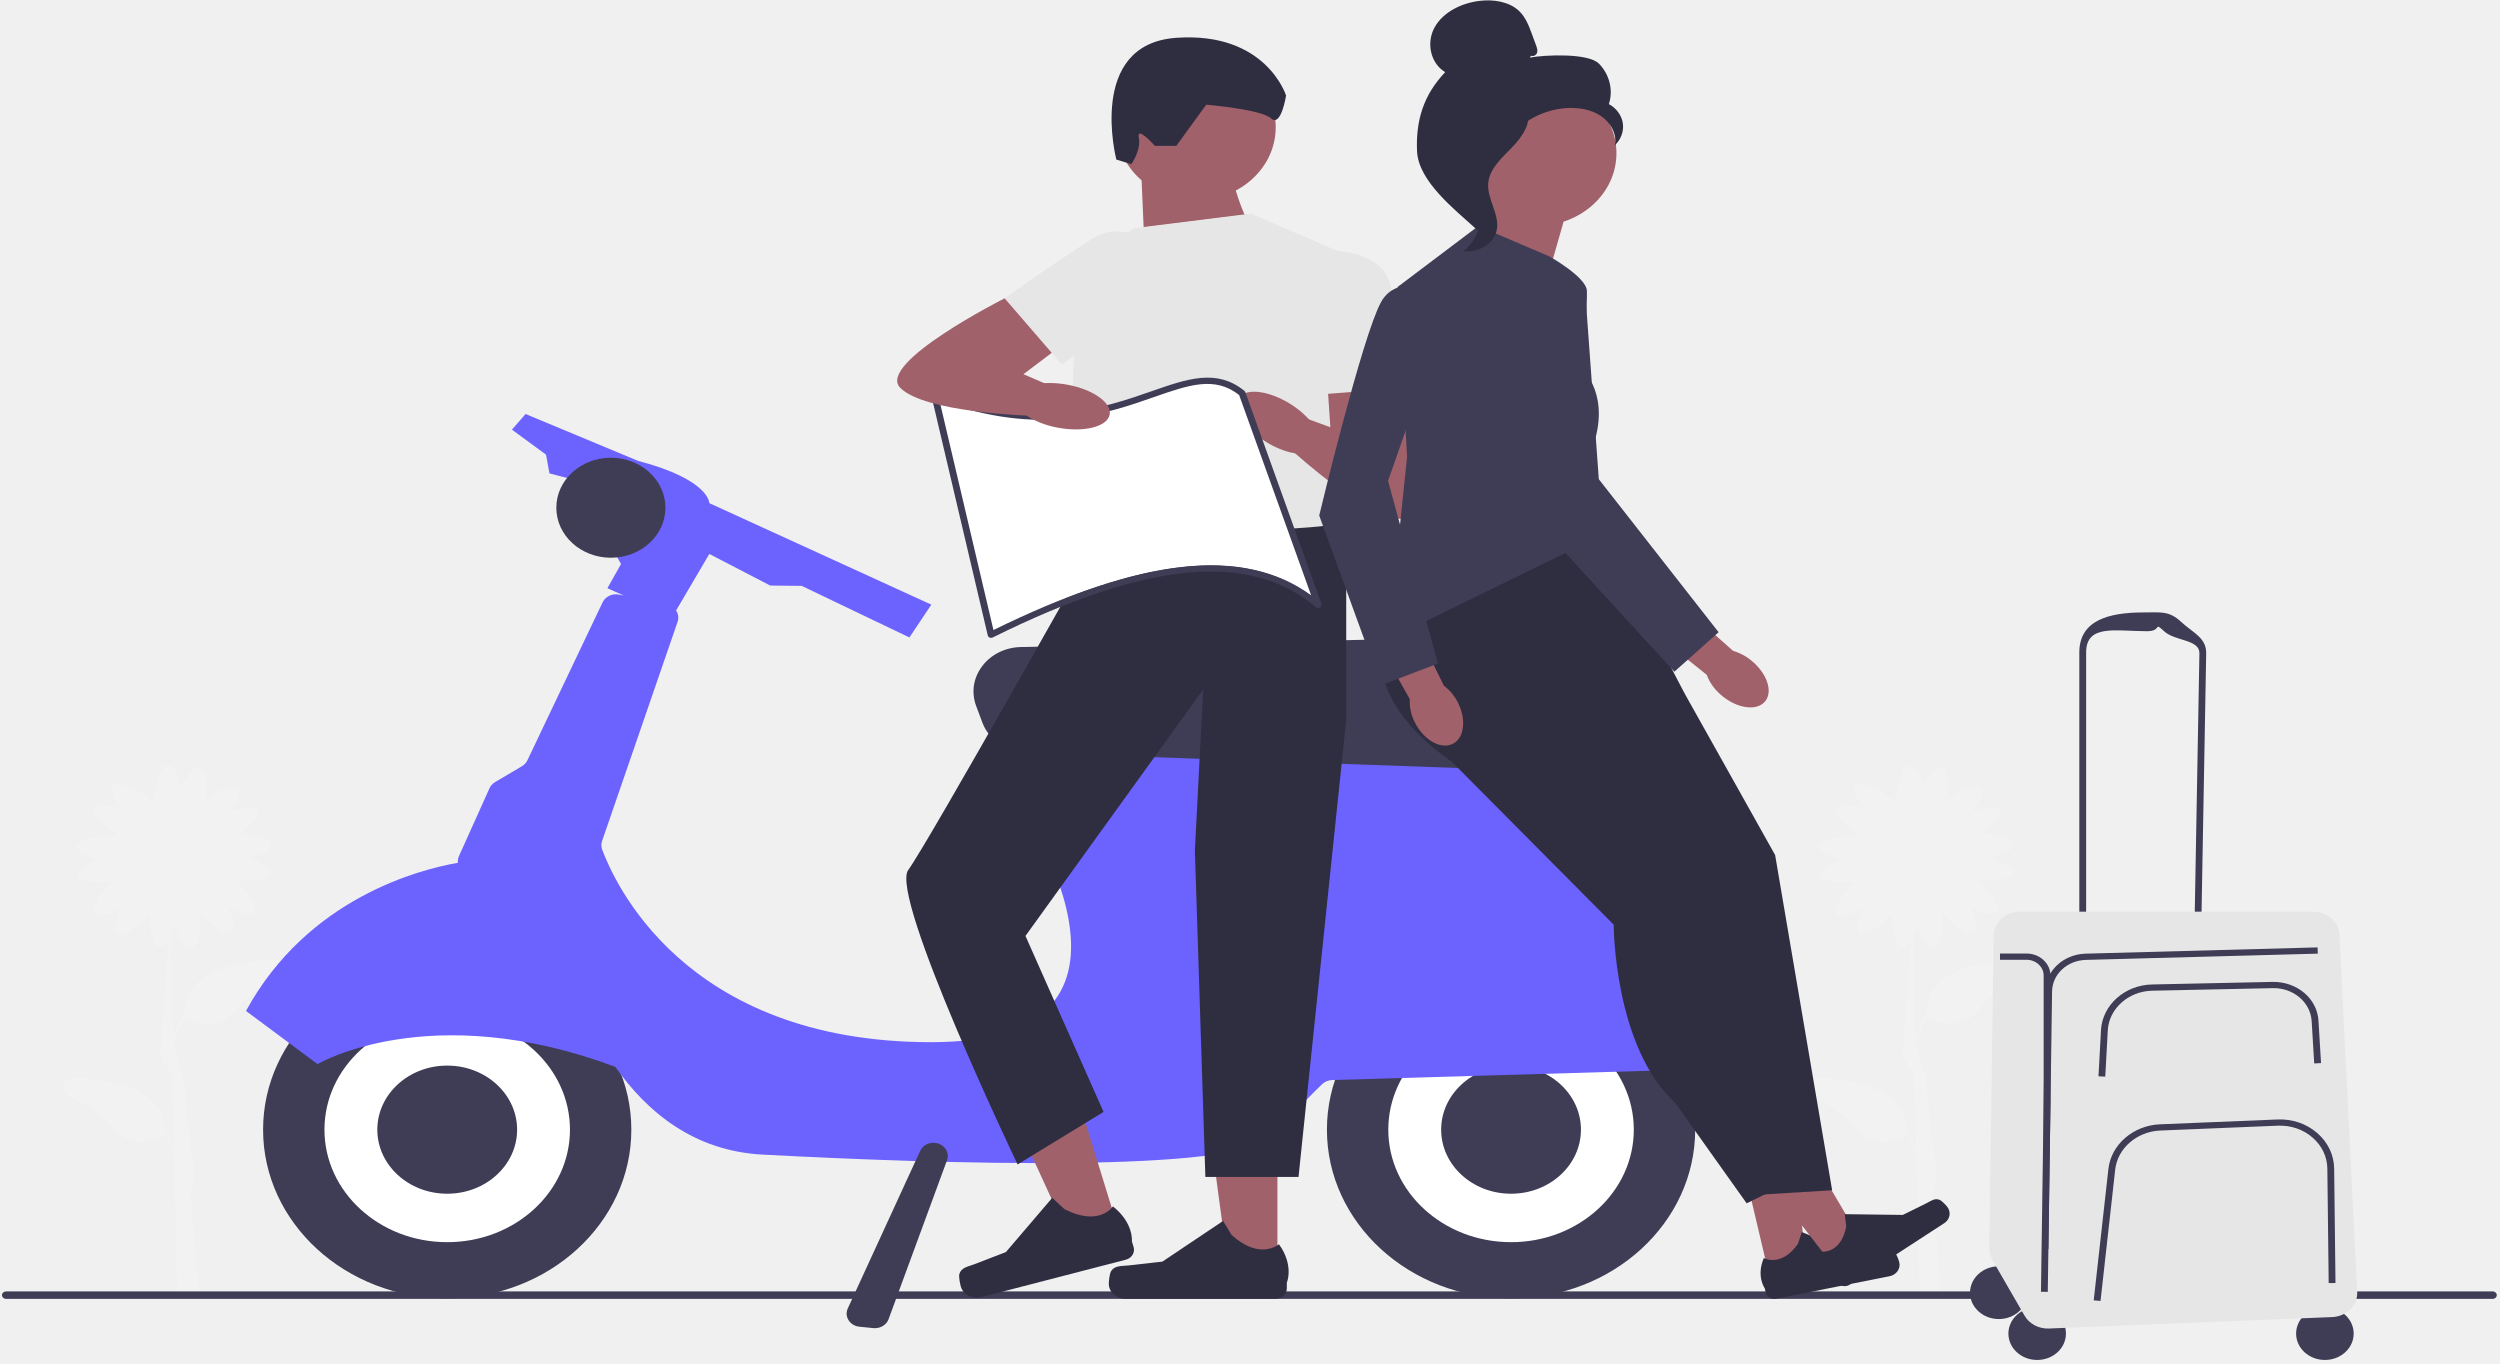
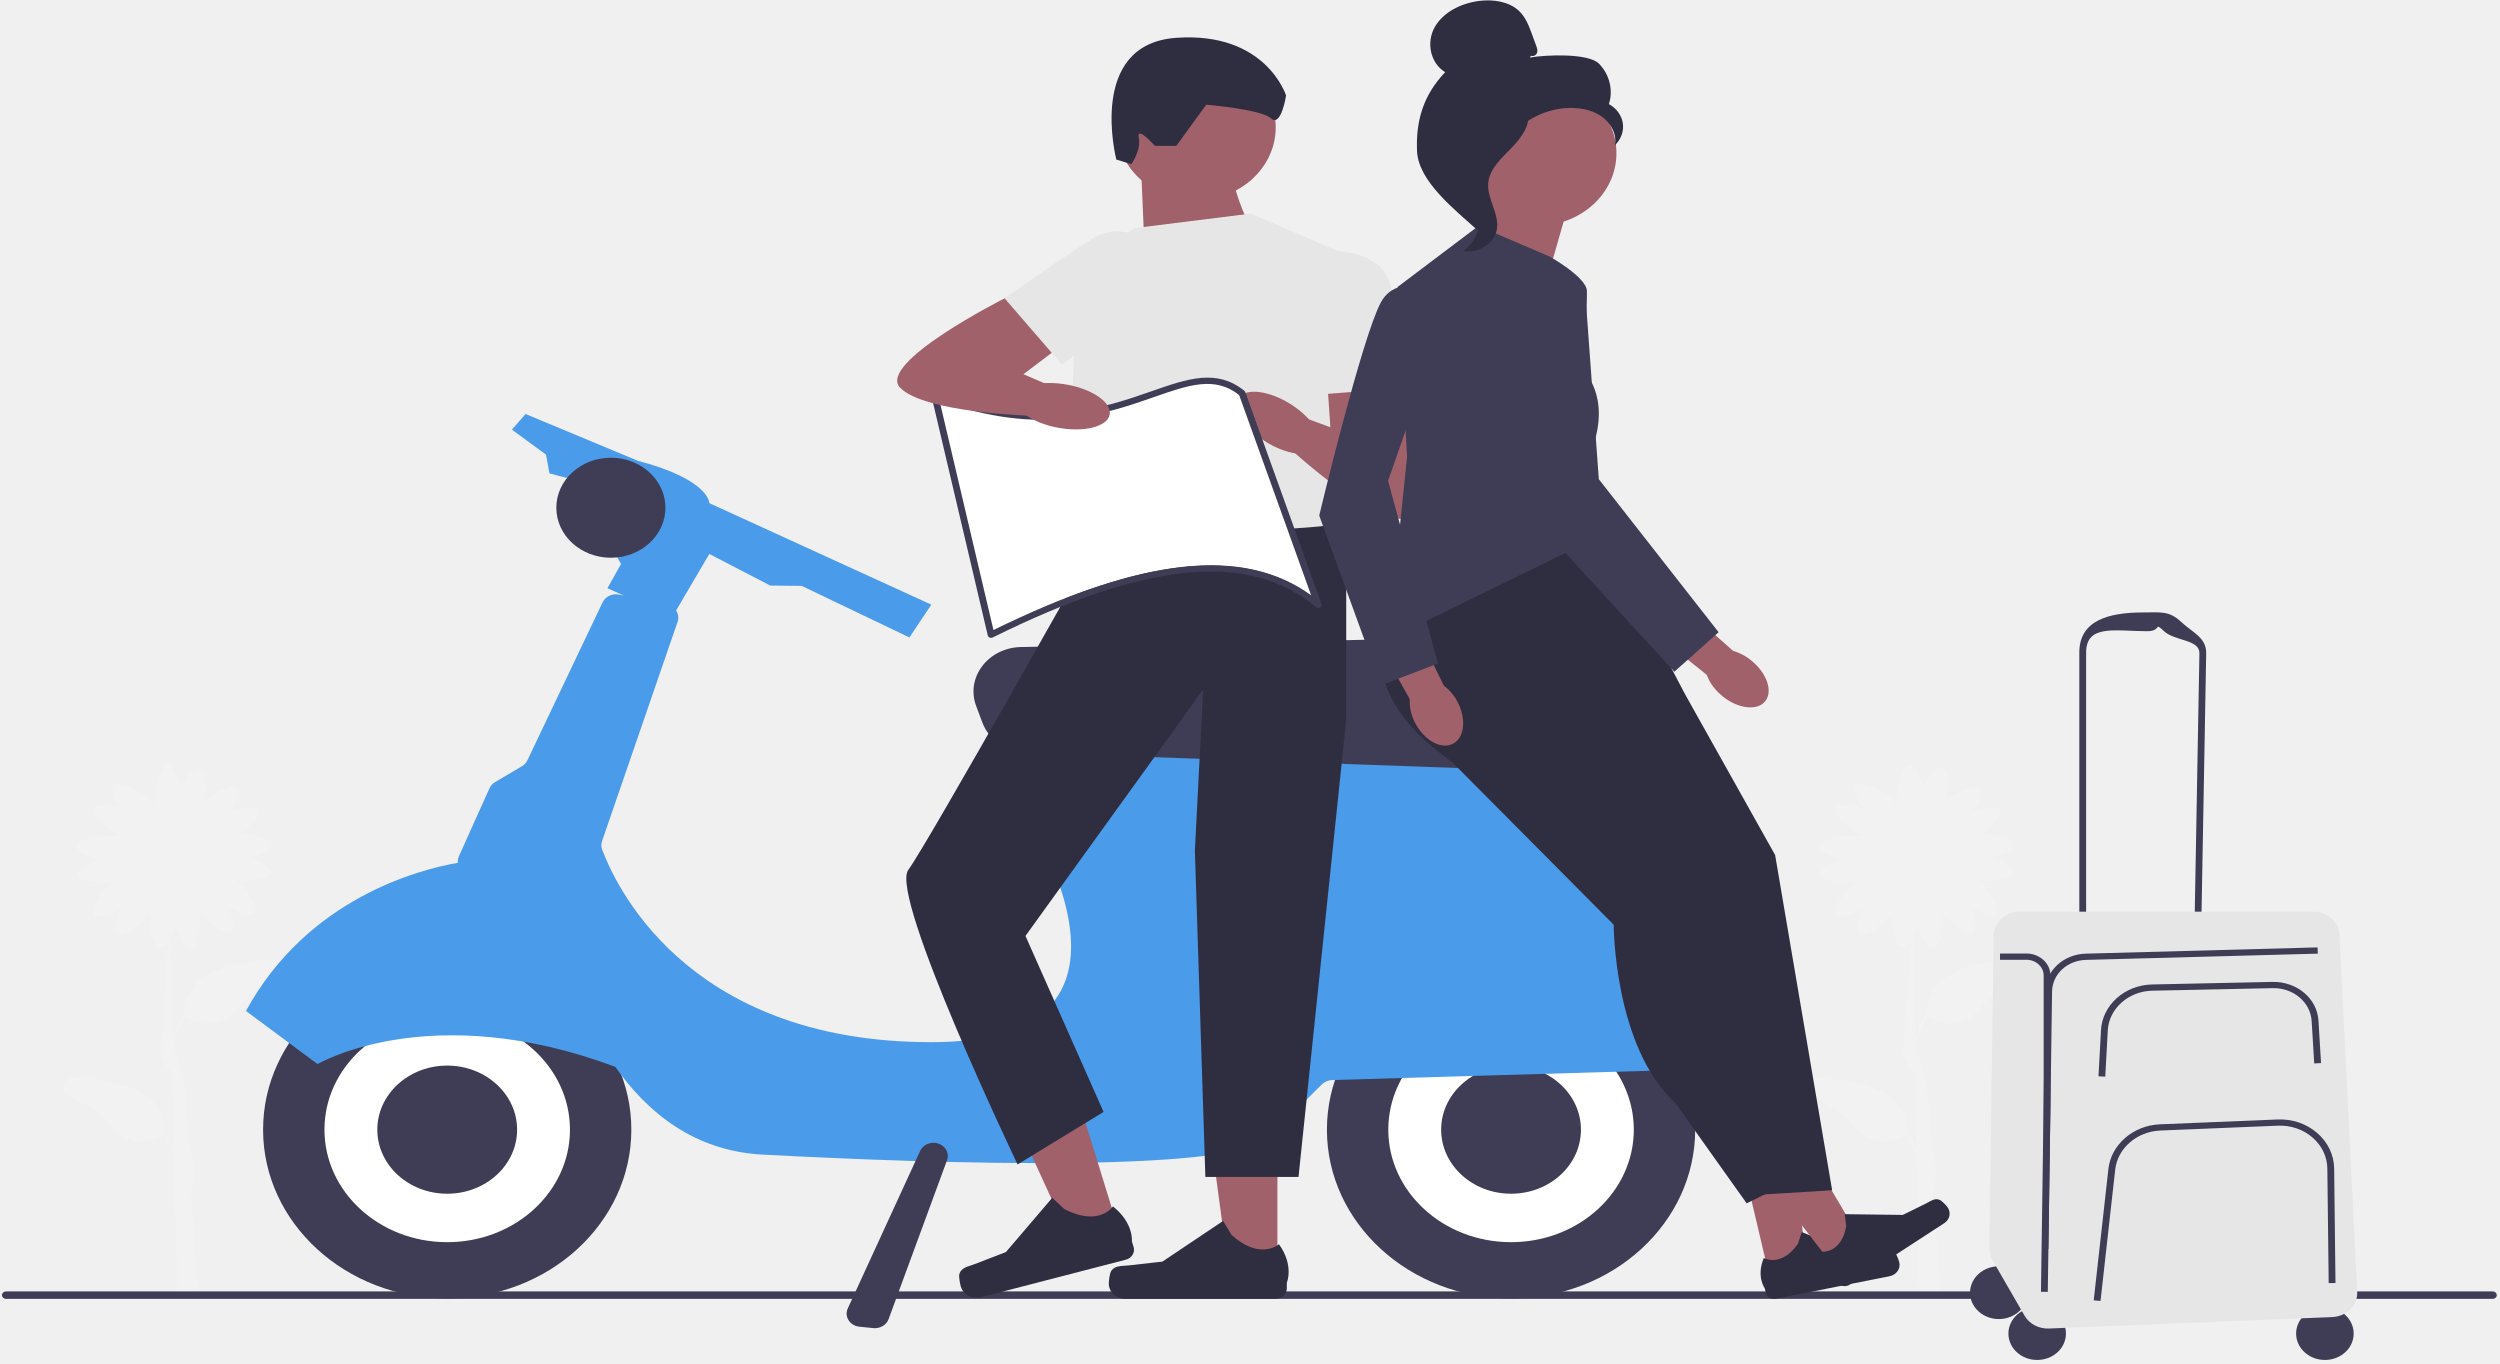
<svg xmlns="http://www.w3.org/2000/svg" width="660" height="360" viewBox="0 0 660 360" fill="none">
  <g clip-path="url(#clip0_333_568)">
    <path d="M72.065 253.223C69.221 253.503 66.115 253.924 62.812 254.543C48.814 257.158 48.517 265.871 48.643 267.868L48.544 267.81C47.139 269.881 46.257 271.977 45.717 273.949L45.078 247.241C45.492 246.449 45.87 245.55 46.185 244.634C47.23 247.596 48.949 250.385 50.434 250.203C52.361 249.964 53.198 244.766 52.838 241.078C55.286 243.966 59.409 247.06 60.966 246.102C62.208 245.343 61.47 242.208 60.12 239.353C62.947 240.913 66.079 241.936 67.051 240.946C68.375 239.593 65.197 234.98 62.271 232.406C66.187 232.745 71.174 232.167 71.507 230.533C71.777 229.188 68.807 227.489 65.629 226.391C68.816 225.624 71.804 224.279 71.705 222.951C71.588 221.375 67.159 220.311 63.334 220.154C66.214 218.091 68.861 215.228 68.05 213.941C67.303 212.753 63.847 213.215 60.651 214.263C62.541 211.788 63.874 208.991 62.856 208.034C61.596 206.845 57.122 208.9 54.062 211.169C54.656 207.629 54.359 203.166 52.622 202.761C51.172 202.423 49.12 205.022 47.716 207.852C47.094 204.882 45.834 202.06 44.385 202.06C42.315 202.06 40.64 207.778 40.64 211.507C40.64 211.722 40.64 211.92 40.658 212.109C40.451 211.887 40.208 211.656 39.938 211.416C37.022 208.817 31.378 205.938 29.928 207.299C28.92 208.256 30.243 211.045 32.134 213.529C28.938 212.481 25.472 212.019 24.734 213.207C23.735 214.799 28.011 218.784 31.485 220.715C31.279 220.69 31.053 220.674 30.819 220.657C26.76 220.401 20.422 221.548 20.278 223.438C20.179 224.766 23.159 226.111 26.355 226.878C23.177 227.976 20.215 229.675 20.476 231.02C20.8 232.654 25.788 233.231 29.712 232.893C26.787 235.467 23.609 240.079 24.932 241.433C25.904 242.423 29.037 241.4 31.864 239.84C30.504 242.695 29.775 245.83 31.017 246.589C32.656 247.596 37.166 244.089 39.533 241.078C39.29 244.766 40.253 249.832 42.162 250.03C42.963 250.112 43.809 249.329 44.574 248.132L42.414 276.836C41.91 280.178 45.141 282.364 45.429 283.734L45.897 303.173C45.366 301.787 44.664 300.368 43.701 298.965L43.602 299.023C43.728 297.026 43.431 288.313 29.433 285.698C26.13 285.079 23.024 284.658 20.179 284.378C16.822 284.048 15.508 288.264 18.541 289.625C22.934 291.597 27.066 294.081 29.226 297.018C34.735 304.534 42.342 300.194 43.431 299.518C44.637 301.366 45.429 303.222 45.933 304.988L46.185 315.31C46.122 315.557 46.086 315.689 46.077 315.697L46.194 315.73L46.797 340.714L52.361 340.672L50.371 315.136C50.704 313.759 51.73 309.064 50.371 304.196L48.382 284.13L45.789 276.242C46.167 273.8 47.041 271.061 48.823 268.346C49.903 269.023 57.519 273.371 63.028 265.846C65.179 262.909 69.32 260.426 73.713 258.454C76.746 257.092 75.441 252.876 72.074 253.206L72.065 253.223ZM46.653 312.331L46.545 307.958C46.752 309.608 46.743 311.102 46.653 312.331Z" fill="#F2F2F2" />
    <path d="M0.52 341.918C0.52 342.463 0.997 342.9 1.591 342.9H658.077C658.671 342.9 659.148 342.463 659.148 341.918C659.148 341.374 658.671 340.937 658.077 340.937H1.591C0.997 340.937 0.52 341.374 0.52 341.918Z" fill="#3F3D56" />
    <path d="M398.918 342.784C425.764 342.784 447.527 322.837 447.527 298.23C447.527 273.624 425.764 253.676 398.918 253.676C372.071 253.676 350.308 273.624 350.308 298.23C350.308 322.837 372.071 342.784 398.918 342.784Z" fill="#3F3D56" />
    <path d="M398.918 327.933C416.815 327.933 431.324 314.635 431.324 298.23C431.324 281.826 416.815 268.528 398.918 268.528C381.02 268.528 366.511 281.826 366.511 298.23C366.511 314.635 381.02 327.933 398.918 327.933Z" fill="white" />
    <path d="M398.918 315.144C409.109 315.144 417.371 307.572 417.371 298.23C417.371 288.889 409.109 281.316 398.918 281.316C388.726 281.316 380.464 288.889 380.464 298.23C380.464 307.572 388.726 315.144 398.918 315.144Z" fill="#3F3D56" />
    <path d="M118.064 342.784C144.91 342.784 166.673 322.837 166.673 298.23C166.673 273.624 144.91 253.676 118.064 253.676C91.218 253.676 69.455 273.624 69.455 298.23C69.455 322.837 91.218 342.784 118.064 342.784Z" fill="#3F3D56" />
    <path d="M118.064 327.933C135.961 327.933 150.47 314.635 150.47 298.23C150.47 281.826 135.961 268.528 118.064 268.528C100.167 268.528 85.658 281.826 85.658 298.23C85.658 314.635 100.167 327.933 118.064 327.933Z" fill="white" />
-     <path d="M465.413 277.043C459.085 262.414 436.959 217.72 397.549 202.926C397.243 202.811 396.928 202.736 396.604 202.695L270.211 186.103C268.132 185.831 266.187 187.134 265.854 189.04L263.64 201.581C263.487 202.439 263.685 203.322 264.198 204.057C270.616 213.182 311.754 275.137 245.879 275.137C180.005 275.137 161.848 231.928 158.968 224.296C158.698 223.578 158.689 222.802 158.932 222.076L178.898 164.115C179.249 163.083 179.06 162.027 178.484 161.186L187.26 146.244L203.337 154.585L211.664 154.676L240.082 168.29L245.87 159.626L187.26 132.828C187.26 132.828 187.359 126.623 168.456 121.673L138.75 109.297L135.149 113.422L144.151 120.023L145.051 124.973L151.352 126.623L163.955 148.9L160.354 155.286L164.729 157.242L163.478 156.978C161.668 156.598 159.823 157.456 159.085 159.016L139.227 200.732C138.921 201.367 138.417 201.911 137.778 202.291L130.702 206.474C130.045 206.862 129.523 207.431 129.226 208.099L121.143 226.061C120.891 226.622 120.819 227.208 120.882 227.777C110.809 229.527 81.202 237.084 64.936 266.894L83.84 280.92C83.84 280.92 113.473 263.346 162.443 281.646C170.958 293.792 183.371 303.866 201.303 304.815C248.571 307.323 326.886 309.798 335.888 299.897C342.477 292.645 347.059 288.123 349.048 286.217C349.75 285.549 350.704 285.161 351.713 285.128L461.939 281.902C464.612 281.828 466.385 279.336 465.404 277.059L465.413 277.043Z" fill="#6C63FF" />
+     <path d="M465.413 277.043C459.085 262.414 436.959 217.72 397.549 202.926C397.243 202.811 396.928 202.736 396.604 202.695L270.211 186.103C268.132 185.831 266.187 187.134 265.854 189.04L263.64 201.581C263.487 202.439 263.685 203.322 264.198 204.057C270.616 213.182 311.754 275.137 245.879 275.137C180.005 275.137 161.848 231.928 158.968 224.296C158.698 223.578 158.689 222.802 158.932 222.076L178.898 164.115C179.249 163.083 179.06 162.027 178.484 161.186L187.26 146.244L203.337 154.585L211.664 154.676L240.082 168.29L245.87 159.626L187.26 132.828C187.26 132.828 187.359 126.623 168.456 121.673L138.75 109.297L135.149 113.422L144.151 120.023L145.051 124.973L151.352 126.623L163.955 148.9L160.354 155.286L164.729 157.242L163.478 156.978C161.668 156.598 159.823 157.456 159.085 159.016L139.227 200.732C138.921 201.367 138.417 201.911 137.778 202.291L130.702 206.474C130.045 206.862 129.523 207.431 129.226 208.099L121.143 226.061C120.891 226.622 120.819 227.208 120.882 227.777C110.809 229.527 81.202 237.084 64.936 266.894L83.84 280.92C83.84 280.92 113.473 263.346 162.443 281.646C170.958 293.792 183.371 303.866 201.303 304.815C248.571 307.323 326.886 309.798 335.888 299.897C342.477 292.645 347.059 288.123 349.048 286.217C349.75 285.549 350.704 285.161 351.713 285.128L461.939 281.902C464.612 281.828 466.385 279.336 465.404 277.059L465.413 277.043Z" fill="#4B9BEB" />
    <path d="M161.272 147.242C169.227 147.242 175.675 141.332 175.675 134.041C175.675 126.75 169.227 120.84 161.272 120.84C153.318 120.84 146.87 126.75 146.87 134.041C146.87 141.332 153.318 147.242 161.272 147.242Z" fill="#3F3D56" />
    <path d="M391.923 202.984C391.752 202.984 391.581 202.984 391.41 202.976L270.985 198.702C265.656 198.512 261.092 195.402 259.355 190.781L257.708 186.384C256.366 182.803 256.952 178.958 259.31 175.847C261.677 172.737 265.404 170.905 269.536 170.814L393.958 168.191C397.81 168.108 401.519 169.618 404.031 172.341C406.542 175.064 407.568 178.628 406.839 182.134L404.49 193.421C403.328 199.024 398.08 202.976 391.914 202.976L391.923 202.984Z" fill="#3F3D56" />
    <path d="M118.064 315.144C128.256 315.144 136.518 307.572 136.518 298.23C136.518 288.889 128.256 281.316 118.064 281.316C107.872 281.316 99.611 288.889 99.611 298.23C99.611 307.572 107.872 315.144 118.064 315.144Z" fill="#3F3D56" />
    <path d="M440.307 250.079C437.427 250.079 434.681 248.668 433.214 246.234L424.095 231.102C422.646 228.701 422.736 225.888 424.32 223.569C425.905 221.243 428.641 219.939 431.612 220.088L448.166 220.863C451.245 221.012 454.017 222.786 455.223 225.393L460.057 235.871C460.939 237.794 460.921 239.889 459.994 241.795C459.067 243.693 457.375 245.12 455.232 245.797L442.972 249.675C442.099 249.955 441.199 250.087 440.317 250.087L440.307 250.079Z" fill="#3F3D56" />
    <path d="M230.973 350.647C230.838 350.647 230.694 350.647 230.559 350.622L226.886 350.251C225.689 350.127 224.644 349.509 224.032 348.552C223.42 347.594 223.339 346.464 223.807 345.441L242.927 303.824C243.449 302.686 244.61 301.877 245.951 301.72C247.257 301.572 248.526 302.042 249.363 302.974C250.191 303.907 250.443 305.144 250.02 306.283L234.582 348.271C234.06 349.69 232.584 350.639 230.982 350.639L230.973 350.647Z" fill="#3F3D56" />
    <path d="M330.235 60.23C330.235 60.23 323.24 47.409 324.635 35.874L301.357 46.93L302.257 67.92L330.235 60.23Z" fill="#A0616A" />
    <path d="M315.787 52.854C327.385 52.854 336.788 44.236 336.788 33.605C336.788 22.974 327.385 14.356 315.787 14.356C304.188 14.356 294.786 22.974 294.786 33.605C294.786 44.236 304.188 52.854 315.787 52.854Z" fill="#A0616A" />
    <path d="M337.238 335.846H324.419L318.325 290.541H337.238V335.846Z" fill="#A0616A" />
    <path d="M293.337 335.573C292.94 336.192 292.724 338.181 292.724 338.89C292.724 341.093 294.669 342.875 297.072 342.875H336.752C338.39 342.875 339.722 341.654 339.722 340.153V338.634C339.722 338.634 341.685 334.08 337.643 328.478C337.643 328.478 332.62 332.867 325.113 325.994L322.898 322.323L306.875 333.065L297.99 334.064C296.046 334.286 294.327 334.031 293.327 335.573H293.337Z" fill="#2F2E41" />
    <path d="M299.458 60.23L330.235 56.385L354.017 66.641L355.412 146.129C355.412 146.129 296.919 152.539 287.701 144.206C278.484 135.873 285.478 69.207 285.478 69.207L299.467 60.23H299.458Z" fill="#E6E6E6" />
    <path d="M310.53 38.506H304.886C304.886 38.506 299.989 32.978 300.646 36.344C301.303 39.71 298.666 43.332 298.666 43.332L294.714 42.128C294.714 42.128 286.81 11.658 310.53 9.983C334.249 8.308 339.524 25.222 339.524 25.222C339.524 25.222 338.21 33.679 335.573 31.262C332.935 28.844 318.442 27.639 318.442 27.639L310.539 38.514L310.53 38.506Z" fill="#2F2E41" />
    <path d="M295.596 325.664L283.273 328.849L263.973 286.779L282.174 282.067L295.596 325.664Z" fill="#A0616A" />
    <path d="M253.27 336.341C253.072 337.034 253.459 338.998 253.666 339.691C254.314 341.811 256.718 343.04 259.031 342.446L297.216 332.562C298.792 332.158 299.71 330.648 299.269 329.204L298.819 327.744C298.819 327.744 299.359 322.876 293.805 318.486C293.805 318.486 290.276 323.965 281.013 319.212L277.791 316.226L265.557 330.549L257.312 333.725C255.511 334.418 253.774 334.608 253.27 336.341Z" fill="#2F2E41" />
    <path d="M351.209 138.438L355.403 150.072V190.047L342.81 310.706H318.217L315.445 224.576L317.632 182.035L270.724 247.084L291.338 293.544L268.645 307.414C268.645 307.414 234.708 236.531 239.785 229.659C244.862 222.794 290.339 141.714 290.339 141.714C290.339 141.714 351.191 139.726 351.191 138.447L351.209 138.438Z" fill="#2F2E41" />
    <path d="M363.802 92.284L370.562 102.433C370.562 102.433 380.122 136.871 370.562 137.011C361.002 137.152 341.703 119.462 341.703 119.462L344.223 110.23L351.217 112.796L349.822 92.284H363.811H363.802Z" fill="#A0616A" />
    <path d="M342.819 66.484C342.819 66.484 365.197 62.87 367.295 76.294C369.392 89.718 370.562 102.441 370.562 102.441L346.312 104.281L342.819 66.484Z" fill="#E6E6E6" />
    <path d="M347.68 118.338C349.705 115.733 346.74 110.614 341.059 106.905C335.378 103.196 329.131 102.302 327.106 104.907C325.082 107.513 328.046 112.632 333.727 116.341C339.408 120.049 345.655 120.944 347.68 118.338Z" fill="#A0616A" />
    <path d="M532.053 253.223C529.208 253.503 526.103 253.924 522.799 254.543C508.802 257.158 508.505 265.871 508.631 267.868L508.532 267.81C507.127 269.881 506.245 271.977 505.705 273.949L505.066 247.241C505.48 246.449 505.858 245.55 506.173 244.634C507.217 247.596 508.937 250.385 510.422 250.203C512.348 249.964 513.185 244.766 512.825 241.078C515.274 243.966 519.397 247.06 520.954 246.102C522.196 245.343 521.458 242.208 520.108 239.353C522.934 240.913 526.067 241.936 527.039 240.946C528.362 239.593 525.185 234.98 522.259 232.406C526.175 232.745 531.162 232.167 531.495 230.533C531.765 229.188 528.794 227.489 525.617 226.391C528.803 225.624 531.792 224.279 531.693 222.951C531.576 221.375 527.147 220.311 523.321 220.154C526.202 218.091 528.848 215.228 528.038 213.941C527.291 212.753 523.834 213.215 520.639 214.263C522.529 211.788 523.861 208.991 522.844 208.034C521.584 206.845 517.11 208.9 514.05 211.169C514.644 207.629 514.347 203.166 512.609 202.761C511.16 202.423 509.108 205.022 507.703 207.852C507.082 204.882 505.822 202.06 504.373 202.06C502.302 202.06 500.628 207.778 500.628 211.507C500.628 211.722 500.628 211.92 500.646 212.109C500.439 211.887 500.196 211.656 499.926 211.416C497.009 208.817 491.365 205.938 489.916 207.299C488.908 208.256 490.231 211.045 492.121 213.529C488.926 212.481 485.46 212.019 484.722 213.207C483.723 214.799 487.999 218.784 491.473 220.715C491.266 220.69 491.041 220.674 490.807 220.657C486.747 220.401 480.41 221.548 480.266 223.438C480.167 224.766 483.147 226.111 486.342 226.878C483.165 227.976 480.203 229.675 480.464 231.02C480.788 232.654 485.775 233.231 489.7 232.893C486.774 235.467 483.597 240.079 484.92 241.433C485.892 242.423 489.025 241.4 491.851 239.84C490.492 242.695 489.763 245.83 491.005 246.589C492.644 247.596 497.153 244.089 499.521 241.078C499.278 244.766 500.241 249.832 502.149 250.03C502.951 250.112 503.797 249.329 504.562 248.132L502.401 276.836C501.897 280.178 505.129 282.364 505.417 283.734L505.885 303.173C505.354 301.787 504.652 300.368 503.689 298.965L503.59 299.023C503.716 297.026 503.419 288.313 489.421 285.698C486.117 285.079 483.012 284.658 480.167 284.378C476.81 284.048 475.495 288.264 478.529 289.625C482.922 291.597 487.053 294.081 489.214 297.018C494.723 304.534 502.329 300.194 503.419 299.518C504.625 301.366 505.417 303.222 505.921 304.988L506.173 315.31C506.11 315.557 506.074 315.689 506.065 315.697L506.182 315.73L506.785 340.714L512.348 340.672L510.359 315.136C510.692 313.759 511.718 309.064 510.359 304.196L508.37 284.13L505.777 276.242C506.155 273.8 507.028 271.061 508.811 268.346C509.891 269.023 517.506 273.371 523.015 265.846C525.167 262.909 529.308 260.426 533.7 258.454C536.734 257.092 535.429 252.876 532.062 253.206L532.053 253.223ZM506.641 312.331L506.533 307.958C506.74 309.608 506.731 311.102 506.641 312.331Z" fill="#F2F2F2" />
    <path d="M467.268 337.611L476.945 335.697L473.479 300.599L459.211 303.42L467.268 337.611Z" fill="#A0616A" />
    <path d="M500.358 330.854C500.772 331.259 501.285 332.727 501.411 333.272C501.807 334.93 500.655 336.572 498.837 336.927L468.888 342.859C467.655 343.107 466.431 342.381 466.16 341.25L465.89 340.103C465.89 340.103 463.595 336.96 465.647 332.125C465.647 332.125 470.22 334.691 474.658 328.371L475.675 325.269L489.682 330.978L496.559 330.409C498.063 330.285 499.323 329.831 500.349 330.854H500.358Z" fill="#2F2E41" />
    <path d="M484.569 334.93L492.635 329.682L474.388 298.66L462.479 306.399L484.569 334.93Z" fill="#A0616A" />
    <path d="M512.087 316.778C512.636 317.001 513.744 318.164 514.086 318.618C515.157 320.004 514.806 321.927 513.294 322.909L488.305 339.162C487.27 339.831 485.847 339.608 485.109 338.667L484.371 337.71C484.371 337.71 480.914 335.648 480.725 330.458C480.725 330.458 486.027 331.168 487.405 323.758L487.009 320.541L502.338 320.739L508.424 317.735C509.756 317.075 510.719 316.209 512.096 316.778H512.087Z" fill="#2F2E41" />
    <path d="M368.33 161.376C368.33 161.376 353.288 180.122 383.372 201.202L444.808 183.207L422.862 141.261L403.427 131.492L368.321 161.368L368.33 161.376Z" fill="#2F2E41" />
    <path d="M444.817 183.215L468.636 225.732L483.687 314.229L464.882 315.376L446.069 231.482L412.843 186.087L436.041 176.318" fill="#2F2E41" />
    <path d="M383.381 187.852V201.21L426.013 244.122C426.013 244.122 426.013 276.3 442.315 291.242L461.119 317.677L477.422 309.633L453.603 232.637L410.971 182.068L383.39 187.852H383.381Z" fill="#2F2E41" />
    <path d="M413.671 55.437L405.642 83.497L375.027 77.978C375.027 77.978 396.388 57.788 393.382 48.588L413.68 55.437H413.671Z" fill="#A0616A" />
    <path d="M390.276 59.669L409.081 67.713C409.081 67.713 418.757 73.134 418.937 76.748C419.117 80.362 417.857 97.598 417.857 97.598C417.857 97.598 425.383 104.495 420.369 118.282L422.88 141.269L366.457 168.851L371.471 120.584L368.96 75.766L390.276 59.677V59.669Z" fill="#3F3D56" />
    <path d="M373.398 190.46C375.603 195.088 379.996 197.803 383.21 196.516C386.423 195.228 387.242 190.435 385.046 185.806C384.191 183.941 382.868 182.3 381.175 181.004L371.57 161.491L361.677 165.815L372.192 184.593C372.074 186.606 372.489 188.62 373.398 190.46Z" fill="#A0616A" />
    <path d="M383.381 78.637C383.381 78.637 369.59 70.593 364.576 79.784C359.562 88.975 348.274 136.095 348.274 136.095L364.576 180.913L379.618 175.171L366.448 126.937L383.372 78.637H383.381Z" fill="#3F3D56" />
    <path d="M454.071 183.224C457.978 186.788 463.154 187.828 465.629 185.542C468.105 183.257 466.935 178.529 463.028 174.965C461.489 173.521 459.589 172.44 457.501 171.805L440.731 156.904L433.268 164.263L450.588 178.166C451.29 180.08 452.487 181.813 454.071 183.215V183.224Z" fill="#A0616A" />
    <path d="M418.406 75.89C418.406 75.89 394.363 74.99 393.391 85.23C392.427 95.469 408.865 141.161 408.865 141.161L442.036 177.324L453.711 166.904L422.088 126.508L418.415 75.89H418.406Z" fill="#3F3D56" />
    <path d="M348.004 158.859L327.921 102.977C311.682 89.867 294.066 121.442 246.78 103.538L261.65 166.747C297.405 149.032 328.173 142.094 348.004 158.859Z" fill="white" />
    <path d="M261.65 168.397C261.524 168.397 261.389 168.372 261.272 168.323C261.011 168.216 260.831 168.001 260.768 167.745L245.897 104.536C245.825 104.239 245.942 103.926 246.204 103.728C246.465 103.53 246.816 103.48 247.122 103.596C273.983 113.761 291.32 107.713 303.986 103.291C313.608 99.933 321.206 97.276 328.515 103.175C328.632 103.274 328.722 103.398 328.776 103.538L348.859 159.42C348.985 159.775 348.832 160.171 348.49 160.369C348.148 160.575 347.689 160.534 347.392 160.278C329.965 145.543 302.851 148.084 262.083 168.29C261.948 168.356 261.804 168.389 261.65 168.389V168.397ZM248.013 105.708L262.272 166.326C301.393 147.127 328.191 144.165 346.132 157.143L327.129 104.281C320.693 99.231 313.932 101.591 304.616 104.842C291.923 109.272 274.631 115.312 248.013 105.716V105.708Z" fill="#3F3D56" />
    <path d="M277.926 76.352L265.215 78.761C265.215 78.761 231.243 95.898 237.67 102.391C244.088 108.885 271.372 109.718 271.372 109.718L277.007 101.723L270.184 98.794L287.485 85.717L277.926 76.352Z" fill="#A0616A" />
    <path d="M312.816 72.763C312.816 72.763 300.403 55.313 288.278 63.085C276.152 70.857 265.224 78.761 265.224 78.761L280.329 96.245L312.825 72.763H312.816Z" fill="#E6E6E6" />
    <path d="M292.936 109.537C293.628 106.401 288.648 102.832 281.811 101.564C274.975 100.296 268.871 101.809 268.179 104.945C267.487 108.08 272.468 111.65 279.304 112.918C286.141 114.186 292.244 112.672 292.936 109.537Z" fill="#A0616A" />
    <path d="M527.687 348.23C531.883 348.23 535.285 345.112 535.285 341.266C535.285 337.42 531.883 334.303 527.687 334.303C523.491 334.303 520.09 337.42 520.09 341.266C520.09 345.112 523.491 348.23 527.687 348.23Z" fill="#3F3D56" />
    <path d="M537.814 359.03C542.01 359.03 545.412 355.913 545.412 352.067C545.412 348.221 542.01 345.103 537.814 345.103C533.618 345.103 530.217 348.221 530.217 352.067C530.217 355.913 533.618 359.03 537.814 359.03Z" fill="#3F3D56" />
    <path d="M613.771 359.03C617.967 359.03 621.368 355.913 621.368 352.067C621.368 348.221 617.967 345.103 613.771 345.103C609.575 345.103 606.173 348.221 606.173 352.067C606.173 355.913 609.575 359.03 613.771 359.03Z" fill="#3F3D56" />
    <path d="M548.94 247.86V172.242C548.94 163.777 556.664 161.681 565.899 161.681C570.427 161.681 572.624 161.202 575.801 164.156C578.979 167.11 582.508 168.339 582.436 172.489L581.103 246.688L548.931 247.852L548.94 247.86ZM566.8 166.64C558.554 166.64 550.741 164.693 550.741 172.25V246.152L579.339 245.112L580.644 172.473C580.707 168.768 574.136 169.28 571.31 166.64C568.474 163.999 570.85 166.64 566.809 166.64H566.8Z" fill="#3F3D56" />
    <path d="M526.328 246.944L525.176 329.559C525.158 330.623 525.437 331.671 525.977 332.611L534.493 347.355C535.744 349.525 538.246 350.837 540.92 350.73L615.688 347.71C619.514 347.553 622.475 344.583 622.304 341.077L617.614 246.746C617.443 243.355 614.401 240.682 610.692 240.682H533.25C529.461 240.682 526.373 243.479 526.319 246.952L526.328 246.944Z" fill="#E6E6E6" />
    <path d="M555.8 284.229L553.999 284.147L554.665 271.919C555.025 265.335 560.94 260.055 568.132 259.898L599.971 259.221C606.398 259.122 611.727 263.586 612.078 269.477L612.753 280.657L610.953 280.748L610.278 269.568C609.972 264.576 605.426 260.748 600.007 260.871L568.168 261.548C561.912 261.68 556.772 266.276 556.457 272.002L555.791 284.229H555.8Z" fill="#3F3D56" />
    <path d="M554.53 343.453L552.739 343.288L556.619 308.586C557.339 302.166 563.181 297.109 570.211 296.82L601.267 295.541C605.183 295.376 608.901 296.647 611.745 299.114C614.59 301.581 616.174 304.914 616.219 308.503L616.57 338.717L614.77 338.734L614.419 308.52C614.383 305.384 612.997 302.472 610.512 300.31C608.028 298.148 604.76 297.043 601.357 297.183L570.301 298.462C564.153 298.718 559.049 303.132 558.419 308.742L554.539 343.445L554.53 343.453Z" fill="#3F3D56" />
    <path d="M540.614 341.052L538.813 341.027L539.948 261.721C540.029 256.3 544.718 251.927 550.633 251.762L611.844 250.112L611.898 251.762L550.687 253.413C545.736 253.545 541.811 257.2 541.748 261.738L540.614 341.044V341.052Z" fill="#3F3D56" />
    <path d="M540.776 329.757H539.524V257.53C539.524 255.244 537.499 253.38 534.997 253.38H528.002V251.729H534.997C538.3 251.729 541.019 254.064 541.298 257.018C541.316 257.183 541.325 257.356 541.325 257.53V291.729L540.776 329.757Z" fill="#3F3D56" />
    <path d="M426.742 40.437C426.742 51.014 417.389 59.587 405.849 59.587C394.309 59.587 384.956 51.014 384.956 40.437C384.956 29.859 394.309 21.287 405.849 21.287C417.389 21.287 426.742 29.859 426.742 40.437Z" fill="#A0616A" />
    <path d="M404.184 14.694C404.787 15.016 405.597 14.529 405.795 13.911C405.993 13.292 405.759 12.64 405.543 12.029C405.165 11.006 404.796 9.991 404.418 8.968C403.616 6.798 402.77 4.554 401.042 2.904C398.431 0.412 394.273 -0.223 390.537 0.239C385.739 0.833 381.004 3.209 378.772 7.153C376.539 11.097 377.493 16.592 381.526 19.051C375.774 25.09 373.776 31.823 374.091 39.826C374.406 47.838 383.93 55.206 390.141 60.849C391.527 60.082 392.787 56.468 392.022 55.156C391.257 53.844 392.355 52.326 391.41 51.113C390.465 49.908 389.673 51.831 390.627 50.626C391.23 49.867 388.881 48.126 389.772 47.673C394.102 45.478 395.542 40.528 398.26 36.74C401.546 32.169 407.154 29.075 413.104 28.564C416.381 28.283 419.838 28.795 422.52 30.536C425.203 32.277 426.94 35.387 426.319 38.349C427.93 36.848 428.731 34.653 428.434 32.566C428.128 30.478 426.733 28.547 424.743 27.483C425.95 23.828 424.915 19.62 422.115 16.798C419.315 13.968 407.964 14.455 403.877 15.198L404.193 14.703L404.184 14.694Z" fill="#2F2E41" />
    <path d="M403.553 28.671C398.143 29.208 394.237 33.506 390.933 37.475C389.034 39.76 387.035 42.285 387.089 45.165C387.134 48.069 389.259 50.569 390.276 53.316C391.932 57.821 390.321 63.176 386.378 66.262C390.276 66.938 394.489 64.265 395.155 60.676C395.938 56.509 392.49 52.483 392.895 48.267C393.256 44.554 396.451 41.699 399.161 38.919C401.879 36.138 404.427 32.459 403.175 28.911L403.553 28.671Z" fill="#2F2E41" />
  </g>
  <defs>
    <clipPath id="clip0_333_568">
      <rect width="658.629" height="358.932" fill="white" transform="translate(0.519653 0.0986328)" />
    </clipPath>
  </defs>
</svg>
